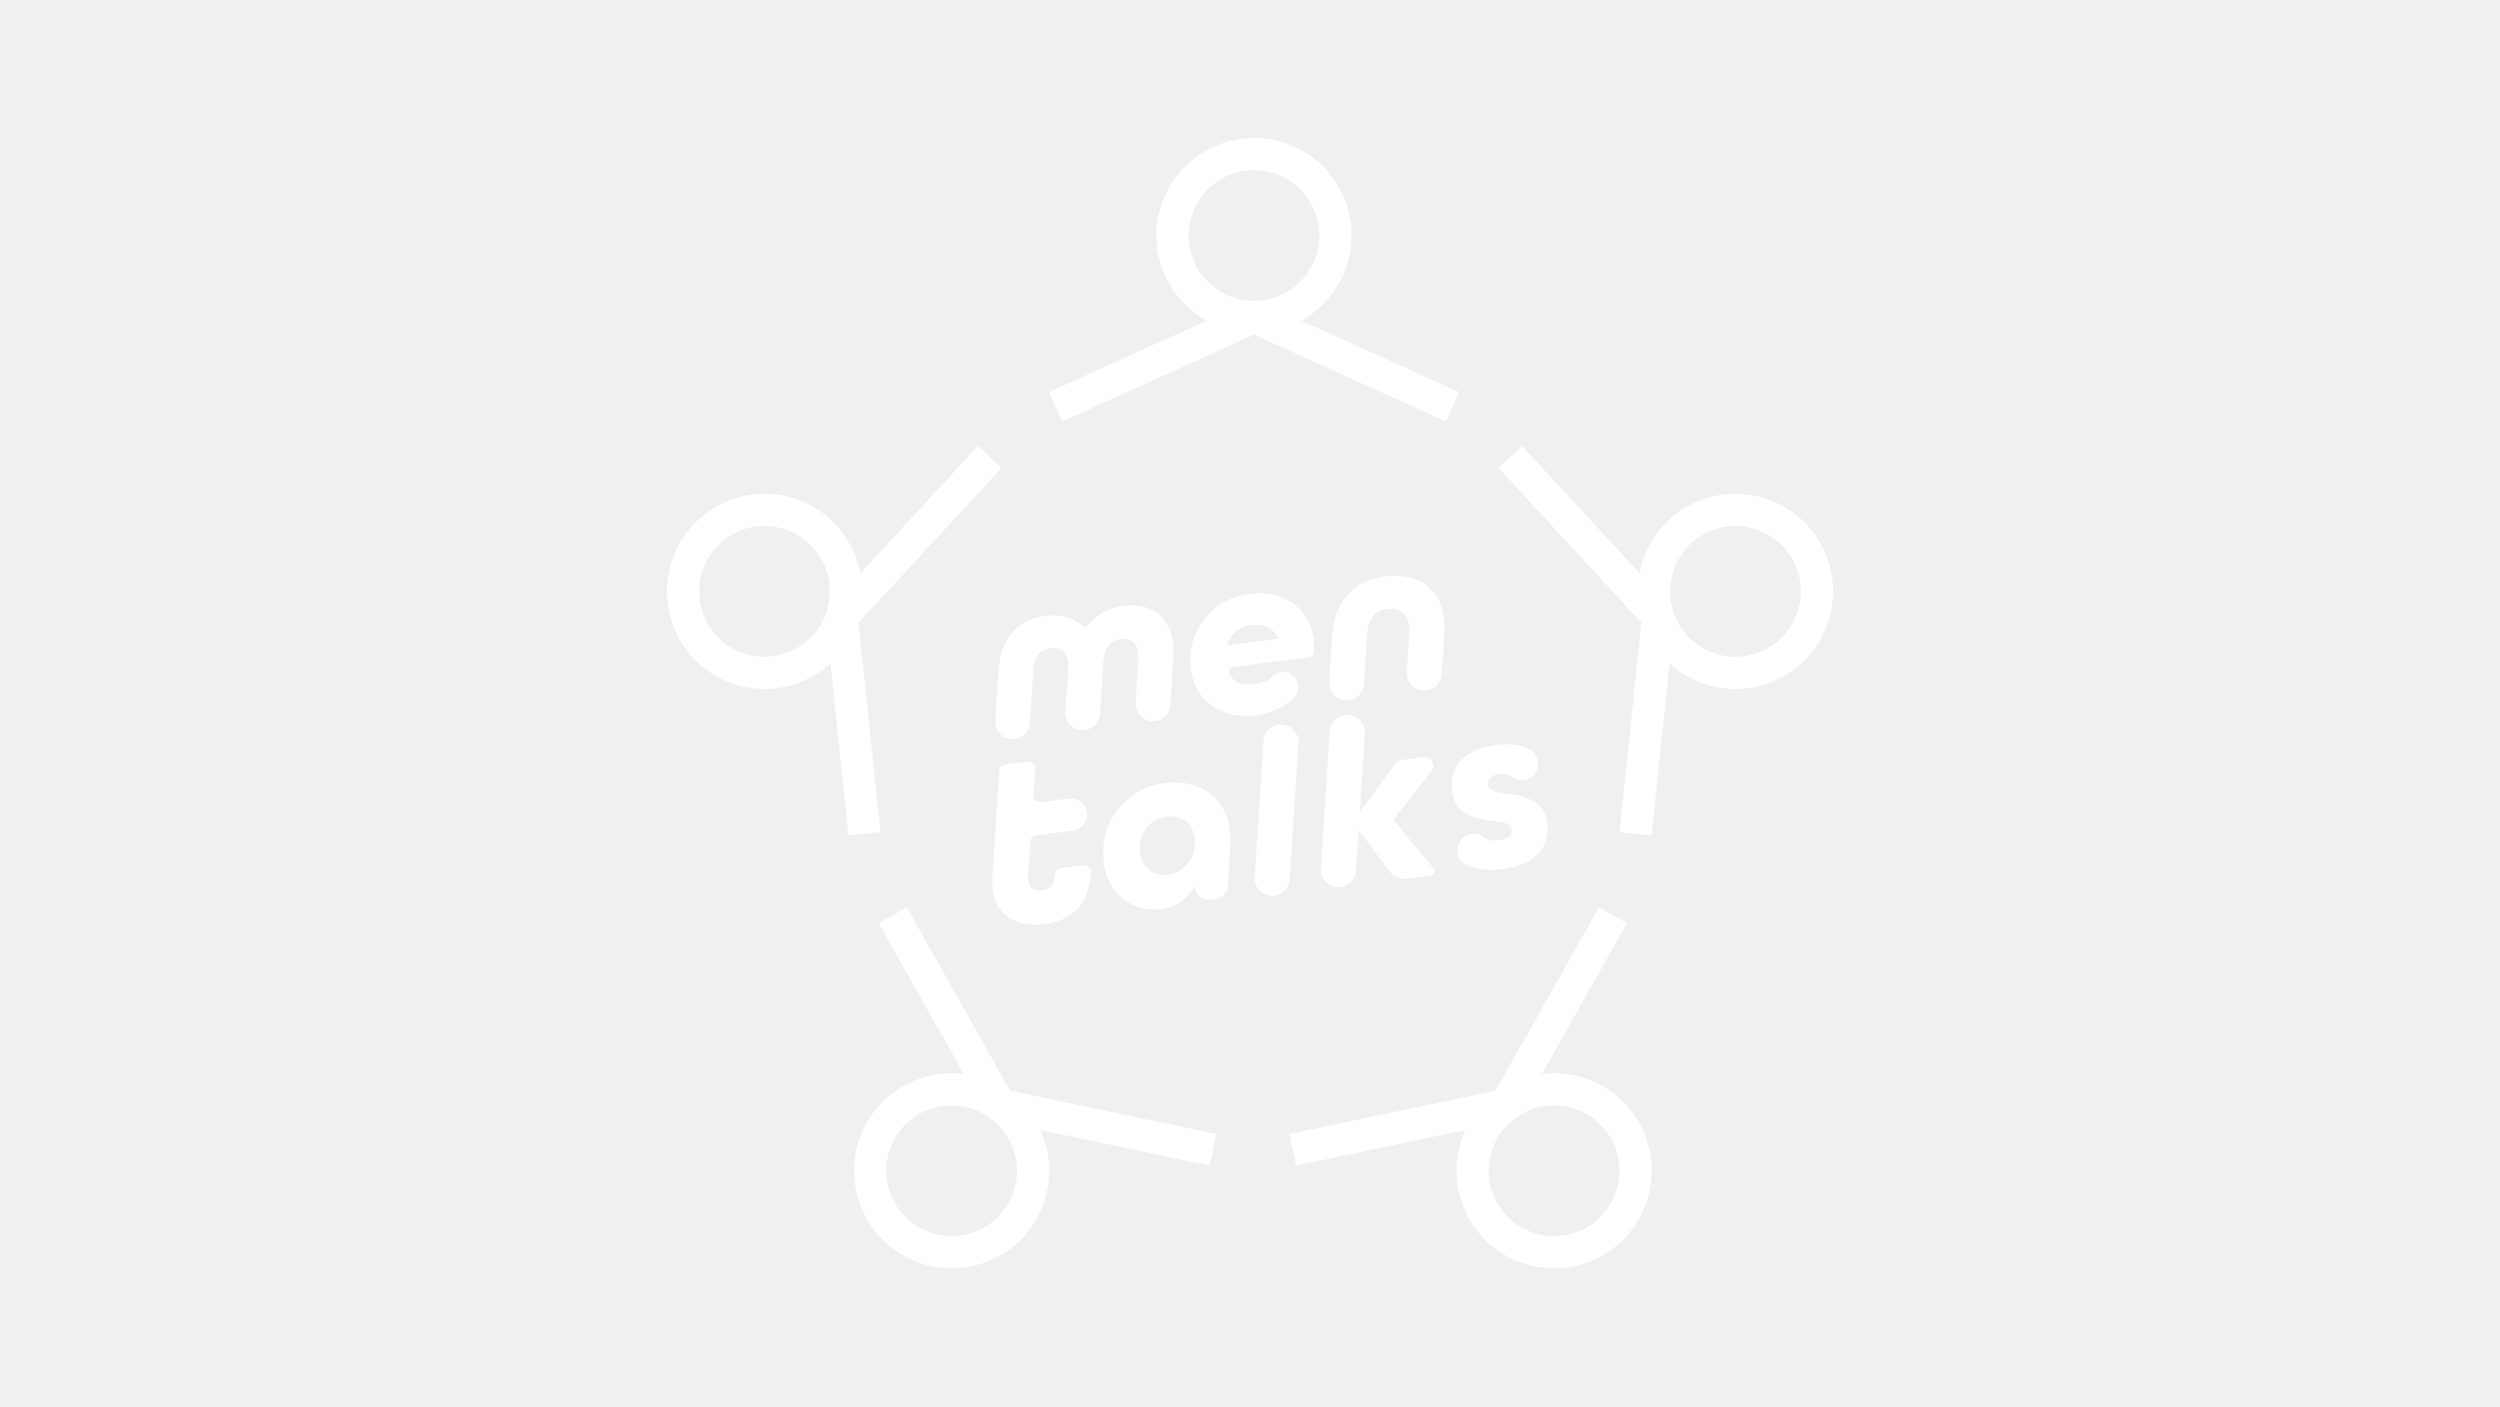
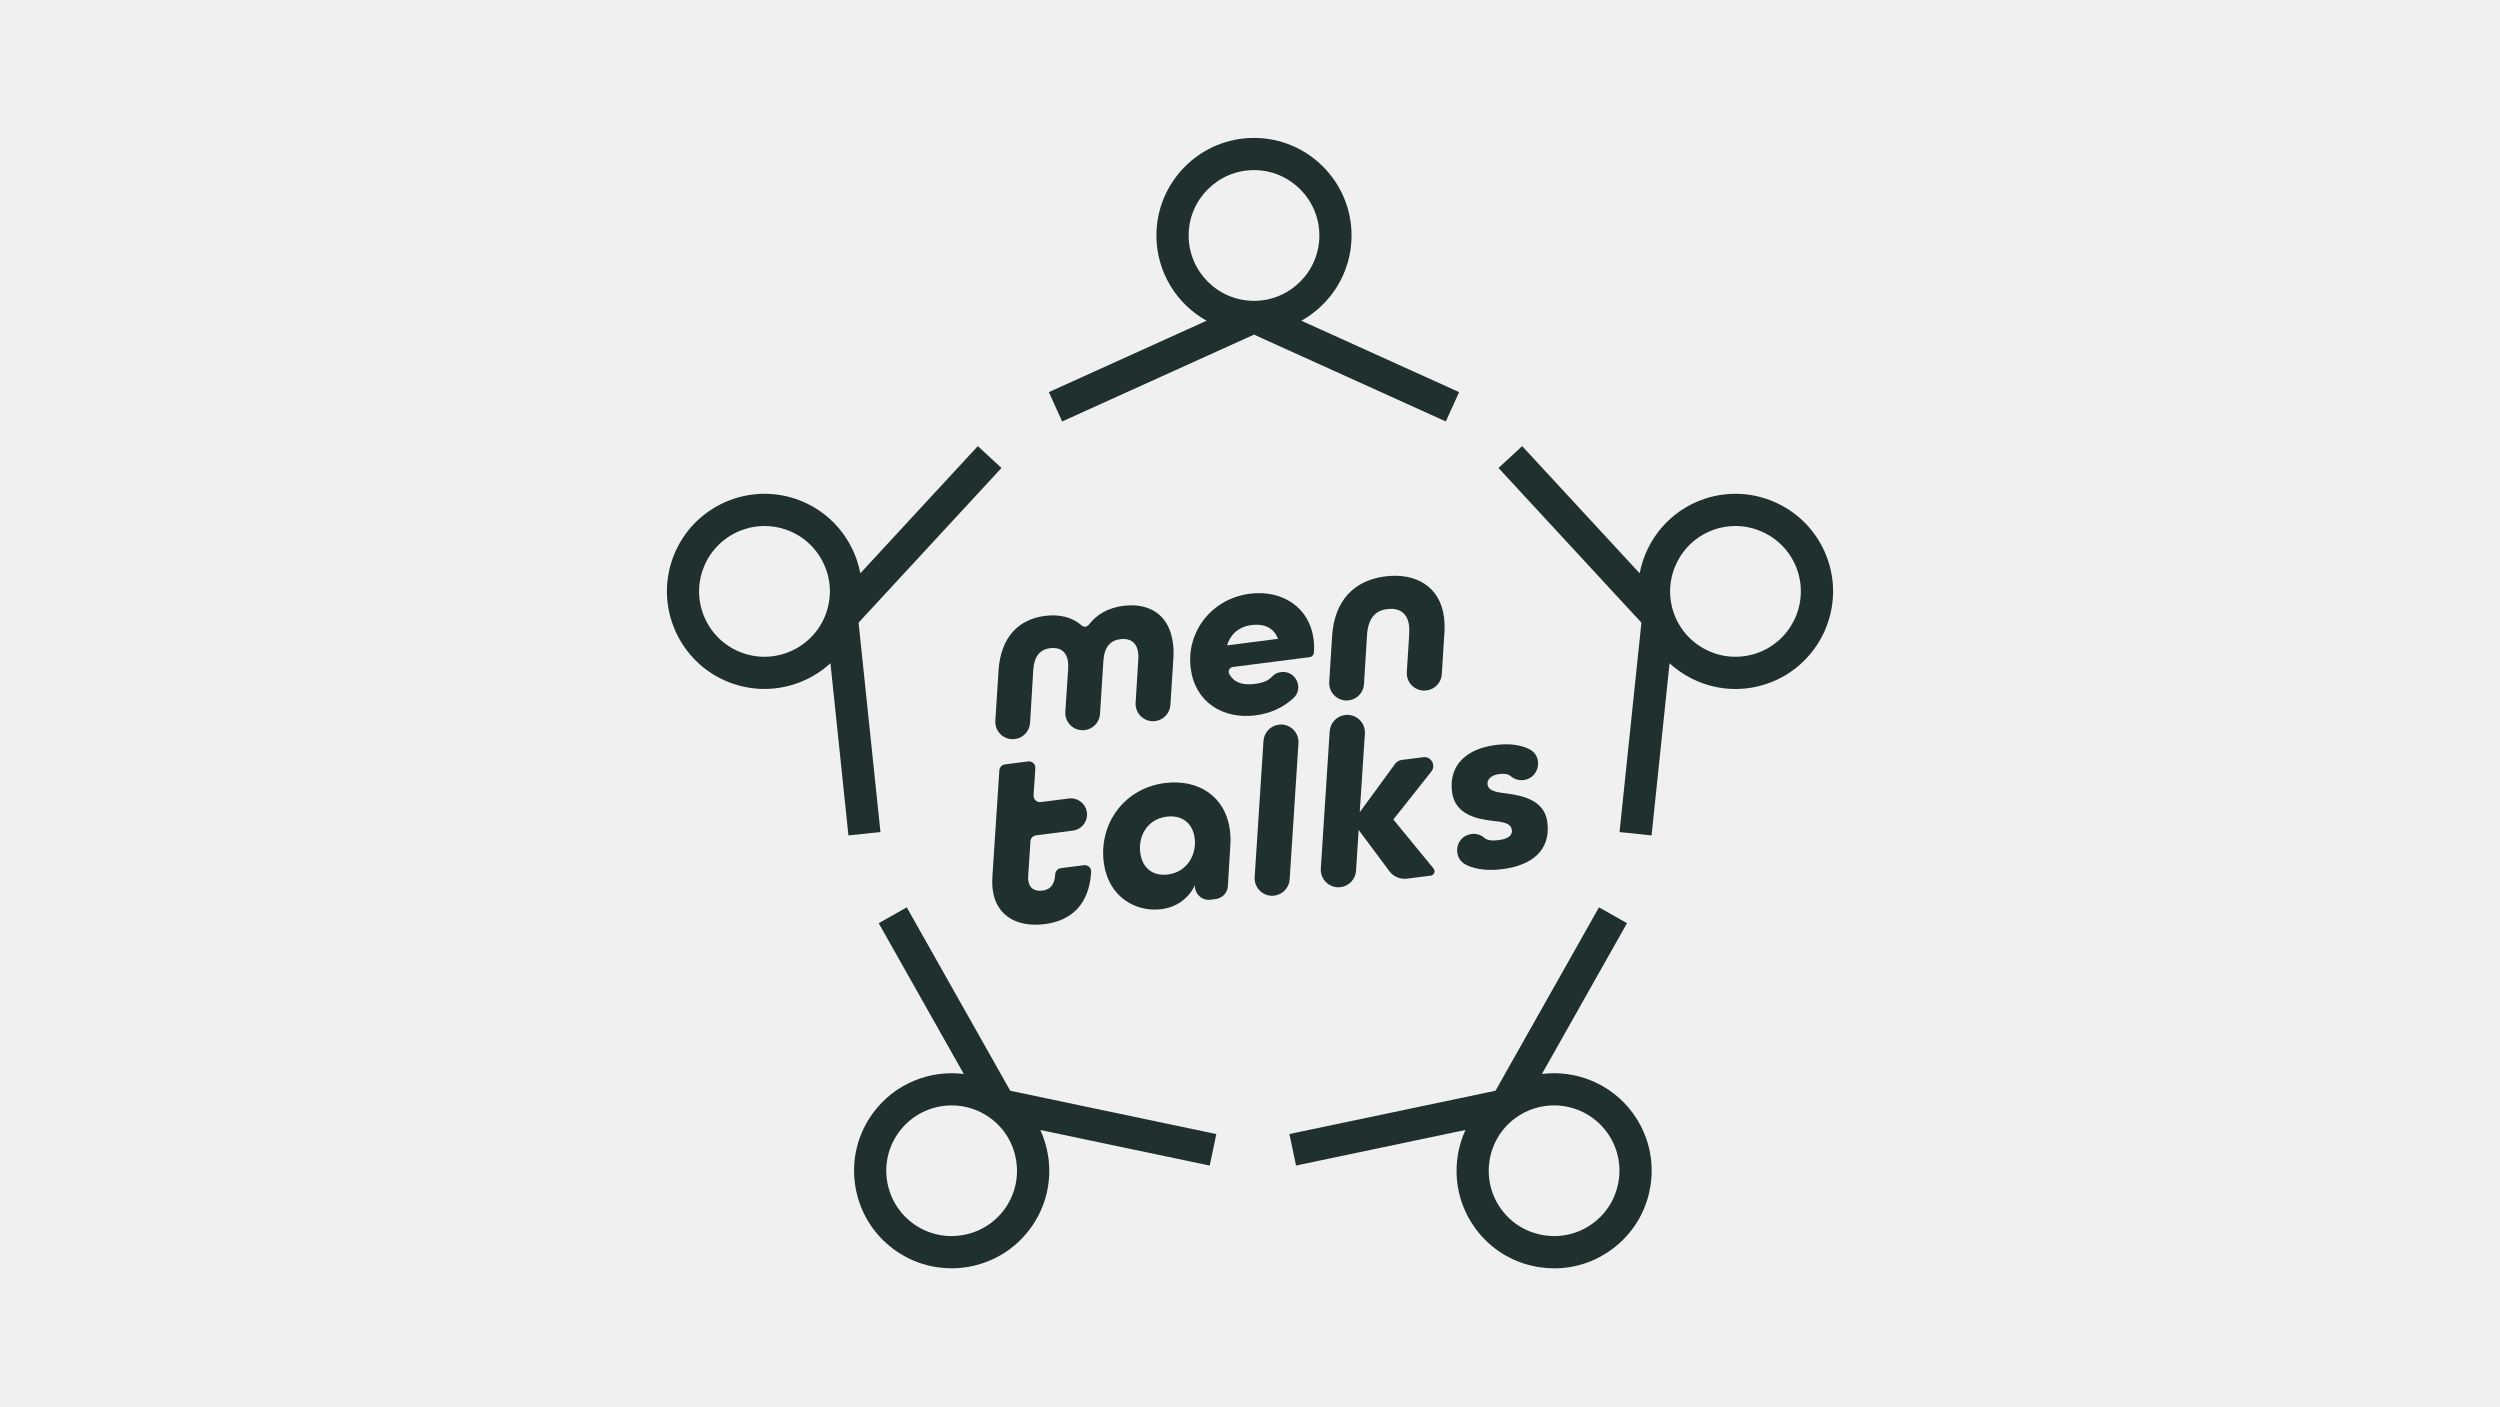
<svg xmlns="http://www.w3.org/2000/svg" width="2560" zoomAndPan="magnify" viewBox="0 0 1920 1080" height="1440" preserveAspectRatio="xMidYMid meet" version="1.0">
  <defs>
    <clipPath id="45be50507b">
      <path d="M 805 105.914 L 1121 105.914 L 1121 324 L 805 324 Z M 805 105.914 " clip-rule="nonzero" />
    </clipPath>
    <clipPath id="0e1966d0ef">
      <path d="M 655 696 L 935 696 L 935 974.414 L 655 974.414 Z M 655 696 " clip-rule="nonzero" />
    </clipPath>
    <clipPath id="063d4114e7">
      <path d="M 990 696 L 1269 696 L 1269 974.414 L 990 974.414 Z M 990 696 " clip-rule="nonzero" />
    </clipPath>
    <clipPath id="a24ccb9e1b">
      <path d="M 7.305 29.867 L 144.602 29.867 L 144.602 132.836 L 7.305 132.836 Z M 7.305 29.867 " clip-rule="nonzero" />
    </clipPath>
    <clipPath id="0100238a1d">
      <path d="M 143.809 58.852 C 144.289 62.586 144.41 66.363 144.176 70.188 L 141.883 106.355 C 141.477 112.758 136.59 117.969 130.223 118.789 C 121.883 119.852 114.641 113.066 115.156 104.676 L 117.227 71.469 C 117.332 69.469 117.348 68.199 117.121 66.422 C 115.984 57.531 110.059 55.039 103.48 55.879 C 96.012 56.84 91.176 61.43 90.41 72.379 L 87.824 113.285 C 87.418 119.688 82.531 124.898 76.164 125.715 C 67.84 126.781 60.613 119.988 61.176 111.609 L 63.371 78.559 C 63.5 76.734 63.426 74.754 63.242 73.332 C 62.105 64.438 56.008 61.969 49.605 62.785 C 41.422 63.836 37.238 69.25 36.555 79.457 L 34.09 120.176 C 33.699 126.562 28.824 131.773 22.48 132.594 L 22.422 132.602 C 14.113 133.664 6.891 126.895 7.422 118.531 L 9.875 79.98 C 11.578 53.734 25.789 40.531 45.523 38.004 C 56.66 36.578 66.648 38.992 73.719 45.352 C 75.348 46.816 77.836 46.559 79.172 44.82 C 85.434 36.641 94.41 31.742 105.625 30.301 C 125.191 27.797 140.961 36.617 143.801 58.852 " clip-rule="nonzero" />
    </clipPath>
    <clipPath id="7dd5f67c8b">
      <path d="M 0.305 0.867 L 137.441 0.867 L 137.441 103.836 L 0.305 103.836 Z M 0.305 0.867 " clip-rule="nonzero" />
    </clipPath>
    <clipPath id="4131c92382">
      <path d="M 136.809 29.852 C 137.289 33.586 137.41 37.363 137.176 41.188 L 134.883 77.355 C 134.477 83.758 129.59 88.969 123.223 89.789 C 114.883 90.852 107.641 84.066 108.156 75.676 L 110.227 42.469 C 110.332 40.469 110.348 39.199 110.121 37.422 C 108.984 28.531 103.059 26.039 96.48 26.879 C 89.012 27.84 84.176 32.43 83.41 43.379 L 80.824 84.285 C 80.418 90.688 75.531 95.898 69.164 96.715 C 60.84 97.781 53.613 90.988 54.176 82.609 L 56.371 49.559 C 56.5 47.734 56.426 45.754 56.242 44.332 C 55.105 35.438 49.008 32.969 42.605 33.785 C 34.422 34.836 30.238 40.25 29.555 50.457 L 27.09 91.176 C 26.699 97.562 21.824 102.773 15.48 103.594 L 15.422 103.602 C 7.113 104.664 -0.109 97.895 0.422 89.531 L 2.875 50.98 C 4.578 24.734 18.789 11.531 38.523 9.004 C 49.66 7.578 59.648 9.992 66.719 16.352 C 68.348 17.816 70.836 17.559 72.172 15.82 C 78.434 7.641 87.41 2.742 98.625 1.301 C 118.191 -1.203 133.961 7.617 136.801 29.852 " clip-rule="nonzero" />
    </clipPath>
    <clipPath id="680a04b950">
      <rect x="0" width="138" y="0" height="104" />
    </clipPath>
    <clipPath id="66ab749a21">
      <path d="M 5 149.332 L 81.527 149.332 L 81.527 275.242 L 5 275.242 Z M 5 149.332 " clip-rule="nonzero" />
    </clipPath>
    <clipPath id="6a3d1e99d8">
      <path d="M 57.73 231.742 L 75.465 229.469 C 78.539 229.074 81.215 231.586 81.012 234.684 L 80.961 235.445 C 79.207 259.43 66.156 272.047 45.34 274.719 C 25.074 277.312 8.059 269.102 5.395 248.285 C 4.855 244.086 5.051 239.789 5.18 237.922 L 10.504 156.629 C 10.66 154.273 12.461 152.355 14.801 152.055 L 32.594 149.766 C 35.668 149.379 38.344 151.883 38.145 154.98 L 36.801 175.789 C 36.598 178.883 39.273 181.391 42.352 181 L 63.855 178.246 C 71.594 177.258 78.328 183.562 77.832 191.355 C 77.457 197.301 72.922 202.145 67.012 202.902 L 38.676 206.531 C 36.336 206.832 34.535 208.746 34.379 211.105 L 32.699 236.812 C 32.543 238.5 32.547 239.984 32.691 241.078 C 33.555 247.836 38.242 249.648 43.723 248.945 C 49.016 248.27 52.895 245.172 53.434 236.375 C 53.559 234 55.367 232.043 57.73 231.742 " clip-rule="nonzero" />
    </clipPath>
    <clipPath id="973642951f">
      <path d="M 0 0.332 L 76.32 0.332 L 76.32 126.242 L 0 126.242 Z M 0 0.332 " clip-rule="nonzero" />
    </clipPath>
    <clipPath id="2f0ccb9dc2">
      <path d="M 52.73 82.742 L 70.465 80.469 C 73.539 80.074 76.215 82.586 76.012 85.684 L 75.961 86.445 C 74.207 110.43 61.156 123.047 40.34 125.719 C 20.074 128.312 3.059 120.102 0.395 99.285 C -0.145 95.086 0.051 90.789 0.18 88.922 L 5.504 7.629 C 5.66 5.273 7.461 3.355 9.801 3.055 L 27.594 0.766 C 30.668 0.379 33.344 2.883 33.145 5.98 L 31.801 26.789 C 31.598 29.883 34.273 32.391 37.352 32 L 58.855 29.246 C 66.594 28.258 73.328 34.562 72.832 42.355 C 72.457 48.301 67.922 53.145 62.012 53.902 L 33.676 57.531 C 31.336 57.832 29.535 59.746 29.379 62.105 L 27.699 87.812 C 27.543 89.5 27.547 90.984 27.691 92.078 C 28.555 98.836 33.242 100.648 38.723 99.945 C 44.016 99.27 47.895 96.172 48.434 87.375 C 48.559 85 50.367 83.043 52.73 82.742 " clip-rule="nonzero" />
    </clipPath>
    <clipPath id="8ceceb3582">
      <rect x="0" width="77" y="0" height="127" />
    </clipPath>
    <clipPath id="5a5c71d16c">
      <path d="M 90 165.73 L 188.395 165.73 L 188.395 263.602 L 90 263.602 Z M 90 165.73 " clip-rule="nonzero" />
    </clipPath>
    <clipPath id="1df09b8efe">
      <path d="M 160.523 208.738 C 159.023 197.055 150.602 190.703 138.918 192.203 C 123.941 194.121 117.09 207.246 118.703 219.852 C 120.223 231.719 128.465 238.086 139.969 236.617 C 154.574 234.75 162.164 221.523 160.523 208.746 M 160.703 244.91 C 155.707 255.199 146.527 261.762 134.84 263.254 C 116.578 265.594 94.262 255.086 90.68 227.145 C 86.969 198.117 105.879 170.449 137.652 166.383 C 162.848 163.16 184.195 176.199 187.586 202.68 C 188.238 207.793 188.051 212.082 187.914 213.957 L 186.008 245.539 C 185.703 250.656 181.805 254.824 176.719 255.477 L 172.707 255.992 C 166.129 256.832 160.387 251.531 160.703 244.91 Z M 160.703 244.91 " clip-rule="nonzero" />
    </clipPath>
    <clipPath id="c64a07031a">
      <path d="M 0 0.73 L 98.359 0.73 L 98.359 98.602 L 0 98.602 Z M 0 0.73 " clip-rule="nonzero" />
    </clipPath>
    <clipPath id="c49c4dcd96">
      <path d="M 70.523 43.738 C 69.023 32.055 60.602 25.703 48.918 27.203 C 33.941 29.121 27.09 42.246 28.703 54.852 C 30.223 66.719 38.465 73.086 49.969 71.617 C 64.574 69.75 72.164 56.523 70.523 43.746 M 70.703 79.91 C 65.707 90.199 56.527 96.762 44.84 98.254 C 26.578 100.594 4.262 90.086 0.68 62.145 C -3.031 33.117 15.879 5.449 47.652 1.383 C 72.848 -1.84 94.195 11.199 97.586 37.68 C 98.238 42.793 98.051 47.082 97.914 48.957 L 96.008 80.539 C 95.703 85.656 91.805 89.824 86.719 90.477 L 82.707 90.992 C 76.129 91.832 70.387 86.531 70.703 79.91 Z M 70.703 79.91 " clip-rule="nonzero" />
    </clipPath>
    <clipPath id="f6d03fecb9">
      <rect x="0" width="99" y="0" height="99" />
    </clipPath>
    <clipPath id="10cea27f37">
      <path d="M 157 20.426 L 252.668 20.426 L 252.668 115 L 157 115 Z M 157 20.426 " clip-rule="nonzero" />
    </clipPath>
    <clipPath id="14fc808052">
      <path d="M 185.383 60.641 L 224.504 55.633 C 221.211 46.836 213.418 43.859 204.348 45.02 C 193.855 46.355 187.781 52.559 185.383 60.641 M 251.836 55.926 C 252.27 59.305 252.344 62.727 252.066 66.199 C 251.984 67.98 250.629 69.453 248.852 69.684 L 189.887 77.227 C 187.324 77.559 185.867 80.371 187.105 82.641 C 191.207 90.172 198.926 91.25 206.887 90.23 C 212.723 89.48 216.945 87.898 219.996 84.594 C 221.66 82.785 223.852 81.547 226.281 81.234 L 226.887 81.156 C 238.059 79.727 244.629 93.484 236.379 101.156 C 228.836 108.176 218.855 112.906 207.27 114.391 C 182.195 117.602 160.785 104.262 157.465 78.301 C 153.887 50.398 173.375 24.762 202.898 20.98 C 227.262 17.859 248.648 31.027 251.836 55.918 " clip-rule="nonzero" />
    </clipPath>
    <clipPath id="b105bb35cd">
      <path d="M 0 0.426 L 95.441 0.426 L 95.441 95 L 0 95 Z M 0 0.426 " clip-rule="nonzero" />
    </clipPath>
    <clipPath id="b7e8b99d11">
      <path d="M 28.383 40.641 L 67.504 35.633 C 64.211 26.836 56.418 23.859 47.348 25.02 C 36.855 26.355 30.781 32.559 28.383 40.641 M 94.836 35.926 C 95.27 39.305 95.344 42.727 95.066 46.199 C 94.984 47.98 93.629 49.453 91.852 49.684 L 32.887 57.227 C 30.324 57.559 28.867 60.371 30.105 62.641 C 34.207 70.172 41.926 71.25 49.887 70.23 C 55.723 69.48 59.945 67.898 62.996 64.594 C 64.66 62.785 66.852 61.547 69.281 61.234 L 69.887 61.156 C 81.059 59.727 87.629 73.484 79.379 81.156 C 71.836 88.176 61.855 92.906 50.27 94.391 C 25.195 97.602 3.785 84.262 0.465 58.301 C -3.113 30.398 16.375 4.762 45.898 0.98 C 70.262 -2.141 91.648 11.027 94.836 35.918 " clip-rule="nonzero" />
    </clipPath>
    <clipPath id="87f754473f">
      <rect x="0" width="96" y="0" height="95" />
    </clipPath>
    <clipPath id="4b796fd635">
      <path d="M 263.148 7 L 352.957 7 L 352.957 103 L 263.148 103 Z M 263.148 7 " clip-rule="nonzero" />
    </clipPath>
    <clipPath id="ea3cd62cb7">
      <path d="M 325.27 51.934 C 325.434 49.02 325.344 46.867 325.156 45.441 C 323.836 35.129 316.887 31.68 308.352 32.777 C 299.105 33.961 293.723 39.891 292.852 52.836 L 290.543 90.434 C 290.152 96.836 285.266 102.062 278.898 102.883 C 270.566 103.945 263.324 97.16 263.848 88.785 L 266.039 53.742 C 267.754 26.23 282.941 10.73 306.762 7.68 C 329.883 4.715 348.93 15.109 351.98 38.941 C 352.414 42.32 352.582 46.453 352.289 51.191 L 350.309 82.801 C 349.902 89.203 345.02 94.414 338.664 95.234 L 338.484 95.254 C 330.152 96.32 322.906 89.535 323.434 81.148 Z M 325.27 51.934 " clip-rule="nonzero" />
    </clipPath>
    <clipPath id="8ae2353a79">
      <path d="M 0.238 0 L 89.762 0 L 89.762 96 L 0.238 96 Z M 0.238 0 " clip-rule="nonzero" />
    </clipPath>
    <clipPath id="67fac9e15b">
      <path d="M 62.27 44.934 C 62.434 42.02 62.344 39.867 62.156 38.441 C 60.836 28.129 53.887 24.68 45.352 25.777 C 36.105 26.961 30.723 32.891 29.852 45.836 L 27.543 83.434 C 27.152 89.836 22.266 95.062 15.898 95.883 C 7.566 96.945 0.324 90.16 0.848 81.785 L 3.039 46.742 C 4.754 19.23 19.941 3.73 43.762 0.68 C 66.883 -2.285 85.93 8.109 88.98 31.941 C 89.414 35.32 89.582 39.453 89.289 44.191 L 87.309 75.801 C 86.902 82.203 82.02 87.414 75.664 88.234 L 75.484 88.254 C 67.152 89.32 59.906 82.535 60.434 74.148 Z M 62.27 44.934 " clip-rule="nonzero" />
    </clipPath>
    <clipPath id="287b14be0a">
      <rect x="0" width="90" y="0" height="96" />
    </clipPath>
    <clipPath id="4b9e349459">
      <path d="M 206.27 121 L 240.695 121 L 240.695 253 L 206.27 253 Z M 206.27 121 " clip-rule="nonzero" />
    </clipPath>
    <clipPath id="ce080c65e6">
      <path d="M 225.078 121.539 C 233.477 120.465 240.766 127.312 240.219 135.762 L 233.457 240.363 C 233.043 246.797 228.125 252.023 221.734 252.848 C 213.336 253.922 206.047 247.074 206.586 238.629 L 213.352 134.031 C 213.766 127.598 218.684 122.371 225.07 121.547 " clip-rule="nonzero" />
    </clipPath>
    <clipPath id="7edf7b194c">
      <path d="M 0.27 0 L 34.695 0 L 34.695 132 L 0.27 132 Z M 0.27 0 " clip-rule="nonzero" />
    </clipPath>
    <clipPath id="b6956ef581">
      <path d="M 19.078 0.539 C 27.477 -0.535 34.766 6.312 34.219 14.762 L 27.457 119.363 C 27.043 125.797 22.125 131.023 15.734 131.848 C 7.336 132.922 0.047 126.074 0.586 117.629 L 7.352 13.031 C 7.766 6.598 12.684 1.371 19.07 0.547 " clip-rule="nonzero" />
    </clipPath>
    <clipPath id="3c30f6a168">
      <rect x="0" width="35" y="0" height="132" />
    </clipPath>
    <clipPath id="6e2a028302">
      <path d="M 257.16 114 L 345 114 L 345 246.445 L 257.16 246.445 Z M 257.16 114 " clip-rule="nonzero" />
    </clipPath>
    <clipPath id="c6ac18dd1e">
      <path d="M 313.07 194.375 L 343.988 232.031 C 345.652 234.062 344.438 237.129 341.828 237.461 L 323.598 239.793 C 318.363 240.461 313.176 238.262 310.016 234.035 L 286.441 202.418 L 284.434 233.75 C 284.02 240.227 279.07 245.5 272.629 246.324 C 264.18 247.402 256.836 240.512 257.383 232.008 L 264.191 126.684 C 264.613 120.211 269.562 114.938 275.988 114.121 C 284.438 113.043 291.789 119.941 291.227 128.445 L 287.281 188.773 L 314.457 151.621 C 315.656 149.98 317.484 148.902 319.512 148.637 L 336.039 146.523 C 342.113 145.742 346.062 152.742 342.262 157.547 Z M 313.07 194.375 " clip-rule="nonzero" />
    </clipPath>
    <clipPath id="fc0975a4a2">
      <path d="M 0.16 0 L 88 0 L 88 132.445 L 0.16 132.445 Z M 0.16 0 " clip-rule="nonzero" />
    </clipPath>
    <clipPath id="f2021f9786">
      <path d="M 56.07 80.375 L 86.988 118.031 C 88.652 120.062 87.438 123.129 84.828 123.461 L 66.598 125.793 C 61.363 126.461 56.176 124.262 53.016 120.035 L 29.441 88.418 L 27.434 119.75 C 27.02 126.227 22.07 131.5 15.629 132.324 C 7.18 133.402 -0.164 126.512 0.383 118.008 L 7.191 12.684 C 7.613 6.211 12.562 0.938 18.988 0.121 C 27.438 -0.957 34.789 5.941 34.227 14.445 L 30.281 74.773 L 57.457 37.621 C 58.656 35.98 60.484 34.902 62.512 34.637 L 79.039 32.523 C 85.113 31.742 89.062 38.742 85.262 43.547 Z M 56.07 80.375 " clip-rule="nonzero" />
    </clipPath>
    <clipPath id="f075944177">
      <rect x="0" width="88" y="0" height="133" />
    </clipPath>
    <clipPath id="ab22b2c58b">
      <path d="M 357.445 136.43 L 432 136.43 L 432 233.723 L 357.445 233.723 Z M 357.445 136.43 " clip-rule="nonzero" />
    </clipPath>
    <clipPath id="146b66313b">
      <path d="M 413.164 164.078 C 409.645 164.527 406.09 163.484 403.383 161.184 C 401.496 159.578 398.531 158.941 394.551 159.453 C 387.66 160.336 384.996 163.996 385.434 167.438 C 386.176 173.242 394.699 173.625 400.895 174.488 C 414.031 176.309 429.285 180.254 431.355 196.391 C 434.145 218.152 419.387 229.625 396.898 232.504 C 386.008 233.898 376.539 232.797 369.25 229.348 C 357.902 223.977 360.605 207.105 373.051 205.516 C 376.574 205.066 380.234 205.98 382.852 208.387 C 384.945 210.309 388.664 210.895 393.859 210.227 C 402.199 209.16 404.574 206.086 404.109 202.465 C 403.391 196.84 396.672 196.227 389.008 195.363 C 377.414 194.082 360.371 190.547 358.168 173.324 C 355.422 151.922 370.105 139.902 391.688 137.145 C 401.734 135.852 410.477 136.941 417.27 140.219 C 428.504 145.633 425.527 162.488 413.156 164.07 " clip-rule="nonzero" />
    </clipPath>
    <clipPath id="c7c8f93f67">
      <path d="M 0.445 0.43 L 75 0.43 L 75 97.723 L 0.445 97.723 Z M 0.445 0.43 " clip-rule="nonzero" />
    </clipPath>
    <clipPath id="ee9c76ad1b">
      <path d="M 56.164 28.078 C 52.645 28.527 49.09 27.484 46.383 25.184 C 44.496 23.578 41.531 22.941 37.551 23.453 C 30.66 24.336 27.996 27.996 28.434 31.438 C 29.176 37.242 37.699 37.625 43.895 38.488 C 57.031 40.309 72.285 44.254 74.355 60.391 C 77.145 82.152 62.387 93.625 39.898 96.504 C 29.008 97.898 19.539 96.797 12.25 93.348 C 0.902 87.977 3.605 71.105 16.051 69.516 C 19.574 69.066 23.234 69.98 25.852 72.387 C 27.945 74.309 31.664 74.895 36.859 74.227 C 45.199 73.16 47.574 70.086 47.109 66.465 C 46.391 60.84 39.672 60.227 32.008 59.363 C 20.414 58.082 3.371 54.547 1.168 37.324 C -1.578 15.922 13.105 3.902 34.688 1.145 C 44.734 -0.148 53.477 0.941 60.27 4.219 C 71.504 9.633 68.527 26.488 56.156 28.07 " clip-rule="nonzero" />
    </clipPath>
    <clipPath id="4f5f12bbf1">
      <rect x="0" width="75" y="0" height="98" />
    </clipPath>
    <clipPath id="8ba3590f69">
      <rect x="0" width="439" y="0" height="282" />
    </clipPath>
  </defs>
  <g clip-path="url(#45be50507b)">
-     <path fill="#ffffff" d="M 815.738 323.676 L 963.07 256.988 L 1110.402 323.676 L 1120.598 301.145 L 999.461 246.32 C 1022.422 233.5 1037.996 208.969 1037.996 180.848 C 1037.996 139.531 1004.375 105.914 963.059 105.914 C 921.742 105.914 888.125 139.531 888.125 180.848 C 888.125 208.961 903.695 233.5 926.656 246.32 L 805.523 301.145 L 815.715 323.676 Z M 963.07 130.648 C 990.75 130.648 1013.27 153.168 1013.27 180.848 C 1013.27 208.531 990.75 231.047 963.07 231.047 C 935.391 231.047 912.871 208.531 912.871 180.848 C 912.871 153.168 935.391 130.648 963.07 130.648 Z M 963.07 130.648 " fill-opacity="1" fill-rule="nonzero" />
-   </g>
-   <path fill="#ffffff" d="M 676.191 639.027 L 659.383 478.191 L 769.129 359.41 L 750.965 342.621 L 660.738 440.281 C 655.812 414.449 637.445 391.93 610.766 383.059 C 571.555 370.023 529.055 391.328 516.02 430.539 C 502.984 469.746 524.289 512.25 563.5 525.281 C 571.316 527.883 579.254 529.109 587.074 529.109 C 605.934 529.109 624.055 521.918 637.777 509.367 L 651.598 641.598 L 676.203 639.027 Z M 571.285 501.816 C 558.562 497.59 548.238 488.652 542.238 476.664 C 536.227 464.672 535.25 451.066 539.484 438.336 C 546.477 417.301 566.125 403.965 587.16 403.965 C 592.395 403.965 597.719 404.793 602.957 406.535 C 615.68 410.762 626.004 419.699 632.004 431.688 C 638.016 443.68 638.992 457.285 634.758 470.016 C 626.023 496.289 597.547 510.551 571.285 501.828 Z M 571.285 501.816 " fill-opacity="1" fill-rule="nonzero" />
+     <path fill="#1f302e" d="M 815.738 323.676 L 963.07 256.988 L 1110.402 323.676 L 1120.598 301.145 L 999.461 246.32 C 1022.422 233.5 1037.996 208.969 1037.996 180.848 C 1037.996 139.531 1004.375 105.914 963.059 105.914 C 921.742 105.914 888.125 139.531 888.125 180.848 C 888.125 208.961 903.695 233.5 926.656 246.32 L 805.523 301.145 L 815.715 323.676 Z M 963.07 130.648 C 990.75 130.648 1013.27 153.168 1013.27 180.848 C 1013.27 208.531 990.75 231.047 963.07 231.047 C 935.391 231.047 912.871 208.531 912.871 180.848 C 912.871 153.168 935.391 130.648 963.07 130.648 Z M 963.07 130.648 " fill-opacity="1" fill-rule="nonzero" />
+   </g>
+   <path fill="#1f302e" d="M 676.191 639.027 L 659.383 478.191 L 769.129 359.41 L 750.965 342.621 L 660.738 440.281 C 655.812 414.449 637.445 391.93 610.766 383.059 C 571.555 370.023 529.055 391.328 516.02 430.539 C 502.984 469.746 524.289 512.25 563.5 525.281 C 571.316 527.883 579.254 529.109 587.074 529.109 C 605.934 529.109 624.055 521.918 637.777 509.367 L 651.598 641.598 L 676.203 639.027 Z M 571.285 501.816 C 558.562 497.59 548.238 488.652 542.238 476.664 C 536.227 464.672 535.25 451.066 539.484 438.336 C 546.477 417.301 566.125 403.965 587.16 403.965 C 592.395 403.965 597.719 404.793 602.957 406.535 C 615.68 410.762 626.004 419.699 632.004 431.688 C 638.016 443.68 638.992 457.285 634.758 470.016 C 626.023 496.289 597.547 510.551 571.285 501.828 Z M 571.285 501.816 " fill-opacity="1" fill-rule="nonzero" />
  <g clip-path="url(#0e1966d0ef)">
-     <path fill="#ffffff" d="M 696.387 696.855 L 674.848 709.008 L 740.191 824.809 C 714.09 821.582 687.031 832.184 670.418 854.863 C 658.586 871.016 653.758 890.805 656.824 910.582 C 659.879 930.359 670.461 947.77 686.613 959.598 C 699.926 969.352 715.422 974.055 730.793 974.055 C 753.891 974.055 776.691 963.438 791.348 943.414 C 803.176 927.262 808.008 907.473 804.941 887.695 C 803.867 880.727 801.832 874.07 798.984 867.836 L 929.055 895.148 L 934.141 870.941 L 775.871 837.699 L 696.398 696.855 Z M 771.379 928.789 C 755.02 951.125 723.555 955.984 701.219 939.641 C 690.398 931.715 683.312 920.055 681.258 906.809 C 679.215 893.559 682.441 880.297 690.367 869.48 C 700.184 856.07 715.465 848.949 730.941 848.949 C 741.234 848.949 751.609 852.102 760.539 858.629 C 782.875 874.984 787.734 906.453 771.387 928.789 Z M 771.379 928.789 " fill-opacity="1" fill-rule="nonzero" />
+     <path fill="#1f302e" d="M 696.387 696.855 L 674.848 709.008 L 740.191 824.809 C 714.09 821.582 687.031 832.184 670.418 854.863 C 658.586 871.016 653.758 890.805 656.824 910.582 C 659.879 930.359 670.461 947.77 686.613 959.598 C 699.926 969.352 715.422 974.055 730.793 974.055 C 753.891 974.055 776.691 963.438 791.348 943.414 C 803.176 927.262 808.008 907.473 804.941 887.695 C 803.867 880.727 801.832 874.07 798.984 867.836 L 929.055 895.148 L 934.141 870.941 L 775.871 837.699 L 696.398 696.855 Z M 771.379 928.789 C 755.02 951.125 723.555 955.984 701.219 939.641 C 690.398 931.715 683.312 920.055 681.258 906.809 C 679.215 893.559 682.441 880.297 690.367 869.48 C 700.184 856.07 715.465 848.949 730.941 848.949 C 741.234 848.949 751.609 852.102 760.539 858.629 C 782.875 874.984 787.734 906.453 771.387 928.789 Z M 771.379 928.789 " fill-opacity="1" fill-rule="nonzero" />
  </g>
  <g clip-path="url(#063d4114e7)">
-     <path fill="#ffffff" d="M 1184.207 824.797 L 1249.551 708.996 L 1228.008 696.844 L 1148.535 837.691 L 990.266 870.93 L 995.355 895.141 L 1125.48 867.812 C 1114.52 891.719 1116.457 920.711 1133.062 943.402 C 1144.891 959.555 1162.289 970.129 1182.078 973.191 C 1185.961 973.793 1189.832 974.086 1193.684 974.086 C 1209.48 974.086 1224.816 969.105 1237.797 959.59 C 1253.949 947.758 1264.52 930.359 1267.586 910.57 C 1270.641 890.793 1265.809 871.008 1253.992 854.855 C 1237.375 832.172 1210.32 821.57 1184.219 824.797 Z M 1243.129 906.797 C 1241.086 920.047 1234 931.715 1223.18 939.629 C 1200.844 955.977 1169.367 951.113 1153.02 928.777 C 1136.664 906.441 1141.535 874.965 1163.871 858.617 C 1172.797 852.09 1183.176 848.938 1193.469 848.938 C 1208.941 848.938 1224.215 856.047 1234.043 869.469 C 1241.969 880.289 1245.195 893.547 1243.152 906.797 Z M 1243.129 906.797 " fill-opacity="1" fill-rule="nonzero" />
-   </g>
-   <path fill="#ffffff" d="M 1403.969 430.539 C 1390.934 391.328 1348.422 370.035 1309.227 383.059 C 1282.543 391.93 1264.176 414.438 1259.25 440.281 L 1169.023 342.621 L 1150.859 359.41 L 1260.605 478.191 L 1243.797 639.027 L 1268.402 641.598 L 1282.223 509.41 C 1287.285 514.035 1293.008 518 1299.297 521.164 C 1309.879 526.465 1321.301 529.145 1332.797 529.145 C 1340.746 529.145 1348.734 527.863 1356.5 525.281 C 1395.711 512.25 1417.012 469.746 1403.98 430.539 Z M 1348.691 501.816 C 1335.969 506.043 1322.355 505.062 1310.363 499.062 C 1298.375 493.051 1289.449 482.738 1285.211 470.016 C 1276.477 443.746 1290.75 415.277 1317.02 406.547 C 1343.281 397.812 1371.762 412.086 1380.492 438.355 C 1389.227 464.629 1374.953 493.094 1348.68 501.828 Z M 1348.691 501.816 " fill-opacity="1" fill-rule="nonzero" />
+     <path fill="#1f302e" d="M 1184.207 824.797 L 1249.551 708.996 L 1228.008 696.844 L 1148.535 837.691 L 990.266 870.93 L 995.355 895.141 L 1125.48 867.812 C 1114.52 891.719 1116.457 920.711 1133.062 943.402 C 1144.891 959.555 1162.289 970.129 1182.078 973.191 C 1185.961 973.793 1189.832 974.086 1193.684 974.086 C 1209.48 974.086 1224.816 969.105 1237.797 959.59 C 1253.949 947.758 1264.52 930.359 1267.586 910.57 C 1270.641 890.793 1265.809 871.008 1253.992 854.855 C 1237.375 832.172 1210.32 821.57 1184.219 824.797 Z M 1243.129 906.797 C 1241.086 920.047 1234 931.715 1223.18 939.629 C 1200.844 955.977 1169.367 951.113 1153.02 928.777 C 1136.664 906.441 1141.535 874.965 1163.871 858.617 C 1172.797 852.09 1183.176 848.938 1193.469 848.938 C 1208.941 848.938 1224.215 856.047 1234.043 869.469 C 1241.969 880.289 1245.195 893.547 1243.152 906.797 Z M 1243.129 906.797 " fill-opacity="1" fill-rule="nonzero" />
+   </g>
+   <path fill="#1f302e" d="M 1403.969 430.539 C 1390.934 391.328 1348.422 370.035 1309.227 383.059 C 1282.543 391.93 1264.176 414.438 1259.25 440.281 L 1169.023 342.621 L 1150.859 359.41 L 1260.605 478.191 L 1243.797 639.027 L 1268.402 641.598 L 1282.223 509.41 C 1287.285 514.035 1293.008 518 1299.297 521.164 C 1309.879 526.465 1321.301 529.145 1332.797 529.145 C 1340.746 529.145 1348.734 527.863 1356.5 525.281 C 1395.711 512.25 1417.012 469.746 1403.98 430.539 Z M 1348.691 501.816 C 1335.969 506.043 1322.355 505.062 1310.363 499.062 C 1298.375 493.051 1289.449 482.738 1285.211 470.016 C 1276.477 443.746 1290.75 415.277 1317.02 406.547 C 1343.281 397.812 1371.762 412.086 1380.492 438.355 C 1389.227 464.629 1374.953 493.094 1348.68 501.828 Z M 1348.691 501.816 " fill-opacity="1" fill-rule="nonzero" />
  <g transform="matrix(1, 0, 0, 1, 757, 435)">
    <g clip-path="url(#8ba3590f69)">
      <g clip-path="url(#a24ccb9e1b)">
        <g clip-path="url(#0100238a1d)">
          <g transform="matrix(1, 0, 0, 1, 7, 29)">
            <g clip-path="url(#680a04b950)">
              <g clip-path="url(#7dd5f67c8b)">
                <g clip-path="url(#4131c92382)">
-                   <path fill="#ffffff" d="M -0.109 -1.203 L 137.602 -1.203 L 137.602 104.664 L -0.109 104.664 Z M -0.109 -1.203 " fill-opacity="1" fill-rule="nonzero" />
+                   <path fill="#1f302e" d="M -0.109 -1.203 L 137.602 -1.203 L 137.602 104.664 L -0.109 104.664 Z M -0.109 -1.203 " fill-opacity="1" fill-rule="nonzero" />
                </g>
              </g>
            </g>
          </g>
        </g>
      </g>
      <g clip-path="url(#66ab749a21)">
        <g clip-path="url(#6a3d1e99d8)">
          <g transform="matrix(1, 0, 0, 1, 5, 149)">
            <g clip-path="url(#8ceceb3582)">
              <g clip-path="url(#973642951f)">
                <g clip-path="url(#2f0ccb9dc2)">
-                   <rect x="-1460.88" width="3317.76" fill="#ffffff" y="-977.12" height="1866.24" fill-opacity="1" />
+                   <rect x="-1460.88" width="3317.76" fill="#1f302e" y="-977.12" height="1866.24" fill-opacity="1" />
                </g>
              </g>
            </g>
          </g>
        </g>
      </g>
      <g clip-path="url(#5a5c71d16c)">
        <g clip-path="url(#1df09b8efe)">
          <g transform="matrix(1, 0, 0, 1, 90, 165)">
            <g clip-path="url(#f6d03fecb9)">
              <g clip-path="url(#c64a07031a)">
                <g clip-path="url(#c49c4dcd96)">
-                   <rect x="-1545.88" width="3317.76" fill="#ffffff" y="-993.12" height="1866.24" fill-opacity="1" />
+                   <rect x="-1545.88" width="3317.76" fill="#1f302e" y="-993.12" height="1866.24" fill-opacity="1" />
                </g>
              </g>
            </g>
          </g>
        </g>
      </g>
      <g clip-path="url(#10cea27f37)">
        <g clip-path="url(#14fc808052)">
          <g transform="matrix(1, 0, 0, 1, 157, 20)">
            <g clip-path="url(#87f754473f)">
              <g clip-path="url(#b105bb35cd)">
                <g clip-path="url(#b7e8b99d11)">
-                   <rect x="-1612.88" width="3317.76" fill="#ffffff" y="-848.12" height="1866.24" fill-opacity="1" />
+                   <rect x="-1612.88" width="3317.76" fill="#1f302e" y="-848.12" height="1866.24" fill-opacity="1" />
                </g>
              </g>
            </g>
          </g>
        </g>
      </g>
      <g clip-path="url(#4b796fd635)">
        <g clip-path="url(#ea3cd62cb7)">
          <g transform="matrix(1, 0, 0, 1, 263, 7)">
            <g clip-path="url(#287b14be0a)">
              <g clip-path="url(#8ae2353a79)">
                <g clip-path="url(#67fac9e15b)">
-                   <rect x="-1718.88" width="3317.76" fill="#ffffff" y="-835.12" height="1866.24" fill-opacity="1" />
+                   <rect x="-1718.88" width="3317.76" fill="#1f302e" y="-835.12" height="1866.24" fill-opacity="1" />
                </g>
              </g>
            </g>
          </g>
        </g>
      </g>
      <g clip-path="url(#4b9e349459)">
        <g clip-path="url(#ce080c65e6)">
          <g transform="matrix(1, 0, 0, 1, 206, 121)">
            <g clip-path="url(#3c30f6a168)">
              <g clip-path="url(#7edf7b194c)">
                <g clip-path="url(#b6956ef581)">
-                   <rect x="-1661.88" width="3317.76" fill="#ffffff" y="-949.12" height="1866.24" fill-opacity="1" />
+                   <rect x="-1661.88" width="3317.76" fill="#1f302e" y="-949.12" height="1866.24" fill-opacity="1" />
                </g>
              </g>
            </g>
          </g>
        </g>
      </g>
      <g clip-path="url(#6e2a028302)">
        <g clip-path="url(#c6ac18dd1e)">
          <g transform="matrix(1, 0, 0, 1, 257, 114)">
            <g clip-path="url(#f075944177)">
              <g clip-path="url(#fc0975a4a2)">
                <g clip-path="url(#f2021f9786)">
-                   <rect x="-1712.88" width="3317.76" fill="#ffffff" y="-942.12" height="1866.24" fill-opacity="1" />
+                   <rect x="-1712.88" width="3317.76" fill="#1f302e" y="-942.12" height="1866.24" fill-opacity="1" />
                </g>
              </g>
            </g>
          </g>
        </g>
      </g>
      <g clip-path="url(#ab22b2c58b)">
        <g clip-path="url(#146b66313b)">
          <g transform="matrix(1, 0, 0, 1, 357, 136)">
            <g clip-path="url(#4f5f12bbf1)">
              <g clip-path="url(#c7c8f93f67)">
                <g clip-path="url(#ee9c76ad1b)">
-                   <rect x="-1812.88" width="3317.76" fill="#ffffff" y="-964.12" height="1866.24" fill-opacity="1" />
+                   <rect x="-1812.88" width="3317.76" fill="#1f302e" y="-964.12" height="1866.24" fill-opacity="1" />
                </g>
              </g>
            </g>
          </g>
        </g>
      </g>
    </g>
  </g>
</svg>
